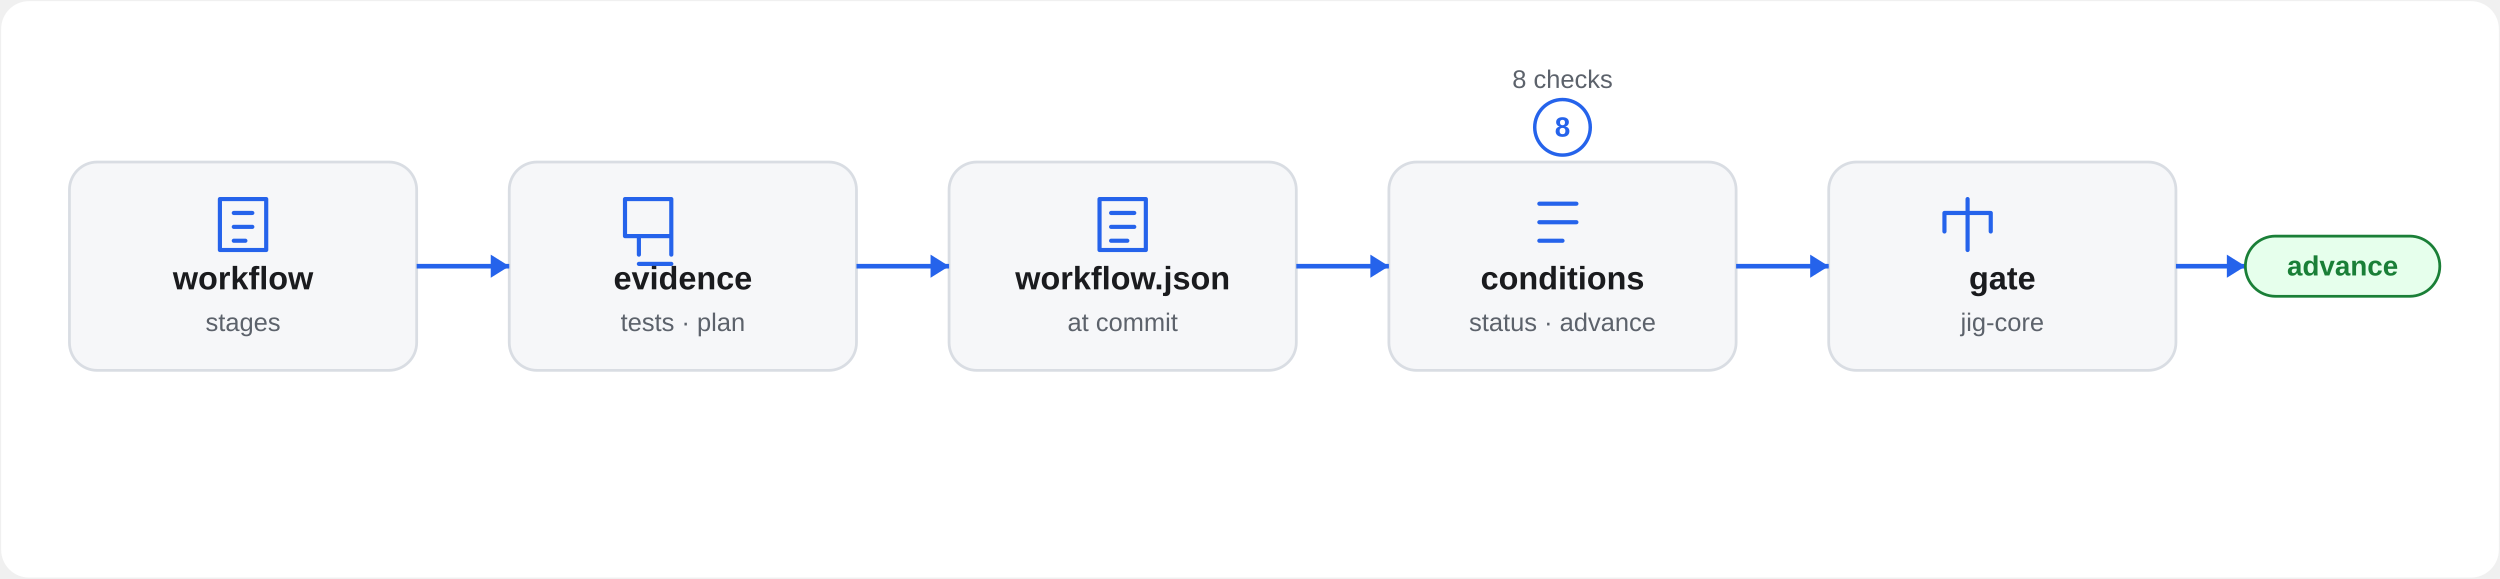
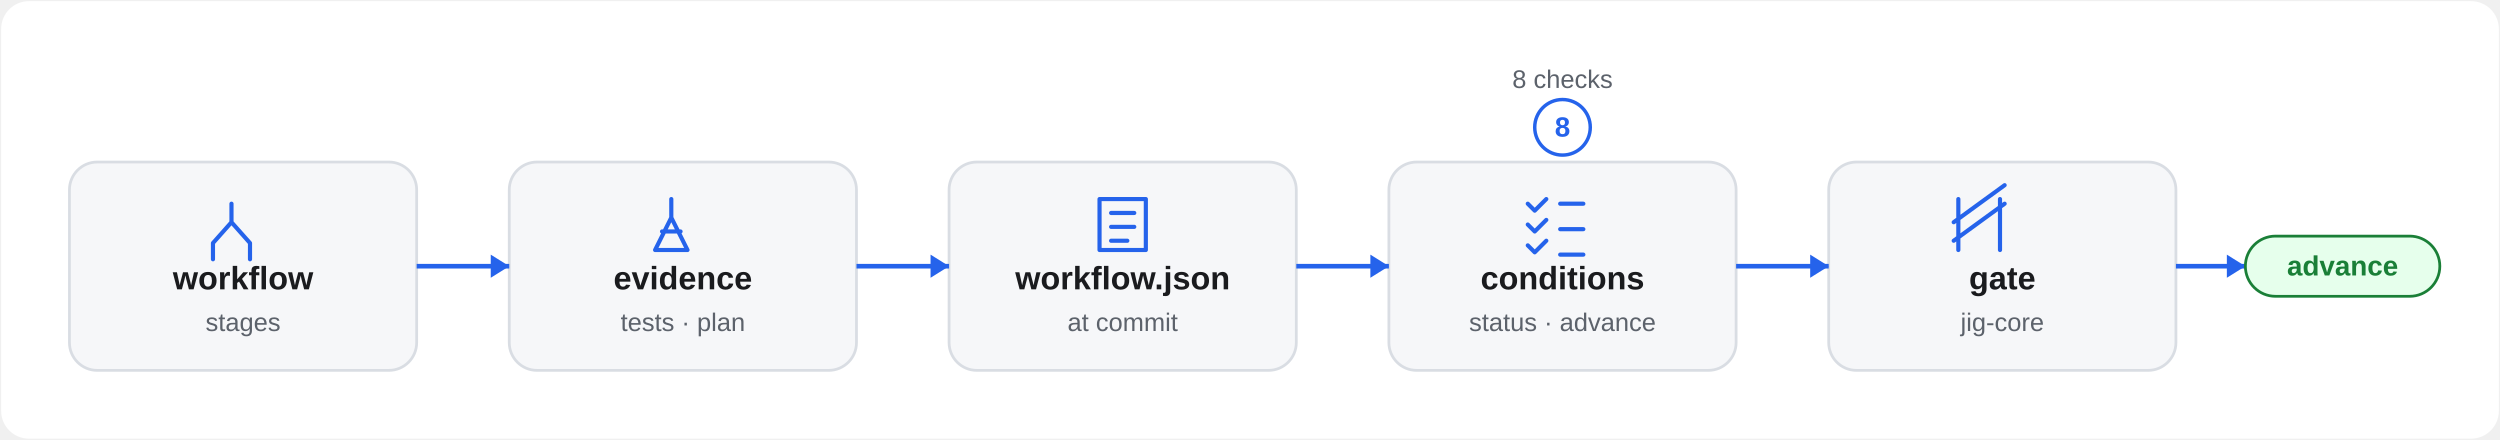
- <svg xmlns="http://www.w3.org/2000/svg" width="1080" height="250" viewBox="0 0 1080 250" role="img" aria-label="A workflow runs in one path: workflow files name the stages; evidence is made where it can be checked; results are saved in workflow.json against the commit or plan; status and advance read it and check eight conditions; a gate in jig-core holds the call until they pass." font-family="IBM Plex Sans, Segoe UI, Arial, sans-serif">
+ <svg xmlns="http://www.w3.org/2000/svg" width="1080" height="190" viewBox="0 0 1080 190" role="img" aria-label="A workflow runs in one path: workflow files name the stages; evidence is made where it can be checked; results are saved in workflow.json against the commit or plan; status and advance read it and check eight conditions; a gate in jig-core holds the call until they pass." font-family="IBM Plex Sans, Segoe UI, Arial, sans-serif">
  <style>
    .bg{fill:#fff}.node{fill:#f6f7f9;stroke:#d9dde3;stroke-width:1.2}.label{fill:#1a1b1e;font-size:14px;font-weight:700}
    .sub{fill:#5c626b;font-size:11px}.accent{fill:none;stroke:#2563eb;stroke-width:1.8;stroke-linecap:round;stroke-linejoin:round}
    .path{fill:none;stroke:#2563eb;stroke-width:2}.arrowhead{fill:#2563eb}.marker{fill:#fff;stroke:#2563eb;stroke-width:1.5}
    .glyph{fill:#2563eb;font-size:12px;font-weight:700}.chip{fill:#e6ffec;stroke:#1a7f37;stroke-width:1.2}.chip-text{fill:#1a7f37;font-size:12px;font-weight:700}
    @media (prefers-color-scheme: dark){
      .bg{fill:#111113}.node{fill:#18181b;stroke:#2c2c31}.label{fill:#e7e7ea}.sub{fill:#9a9aa2}
      .accent{stroke:#7aa2f7}.path{stroke:#7aa2f7}.arrowhead{fill:#7aa2f7}.marker{fill:#18181b;stroke:#7aa2f7}
      .glyph{fill:#7aa2f7}.chip{fill:#14251a;stroke:#6ccb8a}.chip-text{fill:#6ccb8a}
    }
  </style>
-   <rect class="bg" x="0.5" y="0.5" width="1079" height="249" rx="12" />
+   <rect class="bg" x="0.5" y="0.5" width="1079" height="189" rx="12" />
  <rect class="node" x="30" y="70" width="150" height="90" rx="12" />
-   <path class="accent" d="M95 86 h20 v22 h-20 z M101 92 h8 M101 98 h8 M101 104 h5" />
+   <path class="accent" d="M100 88 v8 M100 96 l-8 9 M100 96 l8 9 M92 105 v7 M108 105 v7" />
  <text class="label" x="105" y="125" text-anchor="middle">workflow</text>
  <text class="sub" x="105" y="143" text-anchor="middle">stages</text>
  <rect class="node" x="220" y="70" width="150" height="90" rx="12" />
-   <path class="accent" d="M280 86 l10 0 v16 h-20 v-16 z M276 102 v8 M290 102 v8 M276 114 h14" />
+   <path class="accent" d="M290 86 v8 l-7 14 h14 l-7 -14 v-8 z M286 100 h8" />
  <text class="label" x="295" y="125" text-anchor="middle">evidence</text>
  <text class="sub" x="295" y="143" text-anchor="middle">tests · plan</text>
  <rect class="node" x="410" y="70" width="150" height="90" rx="12" />
  <path class="accent" d="M475 86 h20 v22 h-20 z M480 92 h10 M480 98 h10 M480 104 h7" />
  <text class="label" x="485" y="125" text-anchor="middle">workflow.json</text>
  <text class="sub" x="485" y="143" text-anchor="middle">at commit</text>
  <rect class="node" x="600" y="70" width="150" height="90" rx="12" />
-   <path class="accent" d="M665 88 h16 M665 96 h16 M665 104 h10" />
+   <path class="accent" d="M660 88 l3 3 5 -5 M660 97 l3 3 5 -5 M660 106 l3 3 5 -5 M674 88 h10 M674 99 h10 M674 110 h10" />
  <text class="label" x="675" y="125" text-anchor="middle">conditions</text>
  <text class="sub" x="675" y="143" text-anchor="middle">status · advance</text>
  <rect class="node" x="790" y="70" width="150" height="90" rx="12" />
-   <path class="accent" d="M850 86 v22 M840 92 v8 M860 92 v8 M840 92 h20" />
+   <path class="accent" d="M846 86 v22 M864 86 v22 M844 104 l22 -16 M844 96 l22 -16" />
  <text class="label" x="865" y="125" text-anchor="middle">gate</text>
  <text class="sub" x="865" y="143" text-anchor="middle">jig-core</text>
  <path class="path" d="M180 115 H220" />
  <path id="workflow-a1-arrow-1" class="arrowhead" d="M212 110 L220 115 L212 120 z" />
  <path class="path" d="M370 115 H410" />
  <path id="workflow-a1-arrow-2" class="arrowhead" d="M402 110 L410 115 L402 120 z" />
  <path class="path" d="M560 115 H600" />
  <path id="workflow-a1-arrow-3" class="arrowhead" d="M592 110 L600 115 L592 120 z" />
  <path class="path" d="M750 115 H790" />
  <path id="workflow-a1-arrow-4" class="arrowhead" d="M782 110 L790 115 L782 120 z" />
  <circle class="marker" cx="675" cy="55" r="12" />
  <text class="glyph" x="675" y="59" text-anchor="middle">8</text>
  <text class="sub" x="675" y="38" text-anchor="middle">8 checks</text>
  <path class="path" d="M940 115 H970" />
  <path id="workflow-a1-arrow-5" class="arrowhead" d="M962 110 L970 115 L962 120 z" />
  <rect class="chip" x="970" y="102" width="84" height="26" rx="13" />
  <text class="chip-text" x="1012" y="119" text-anchor="middle">advance</text>
</svg>
